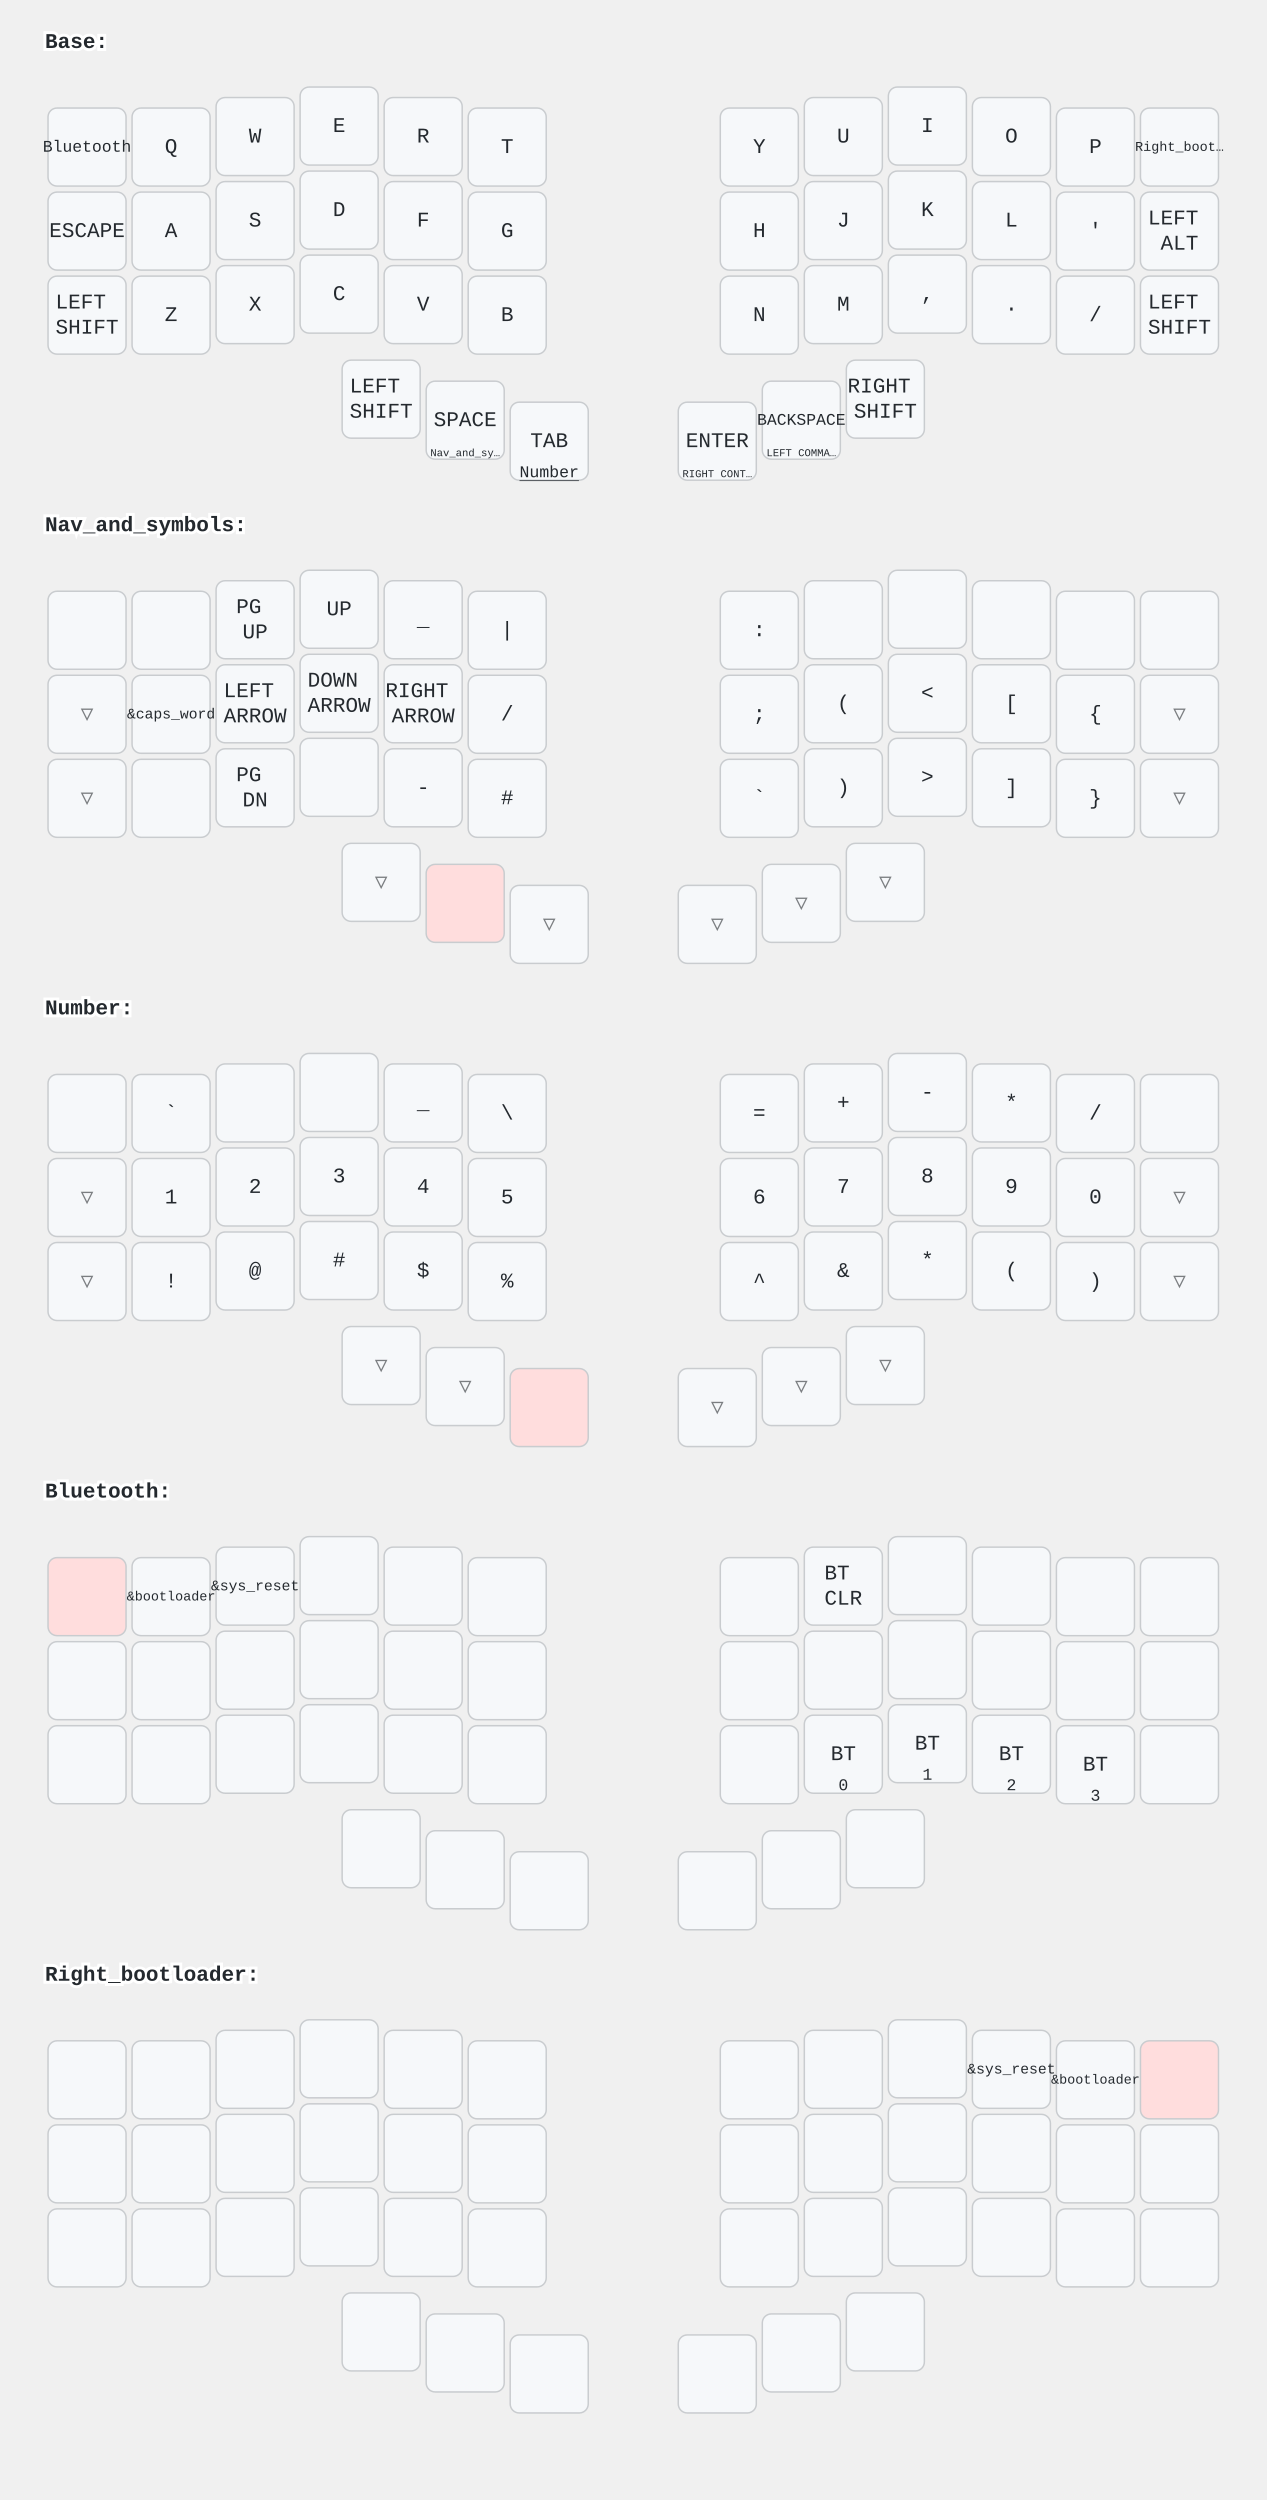
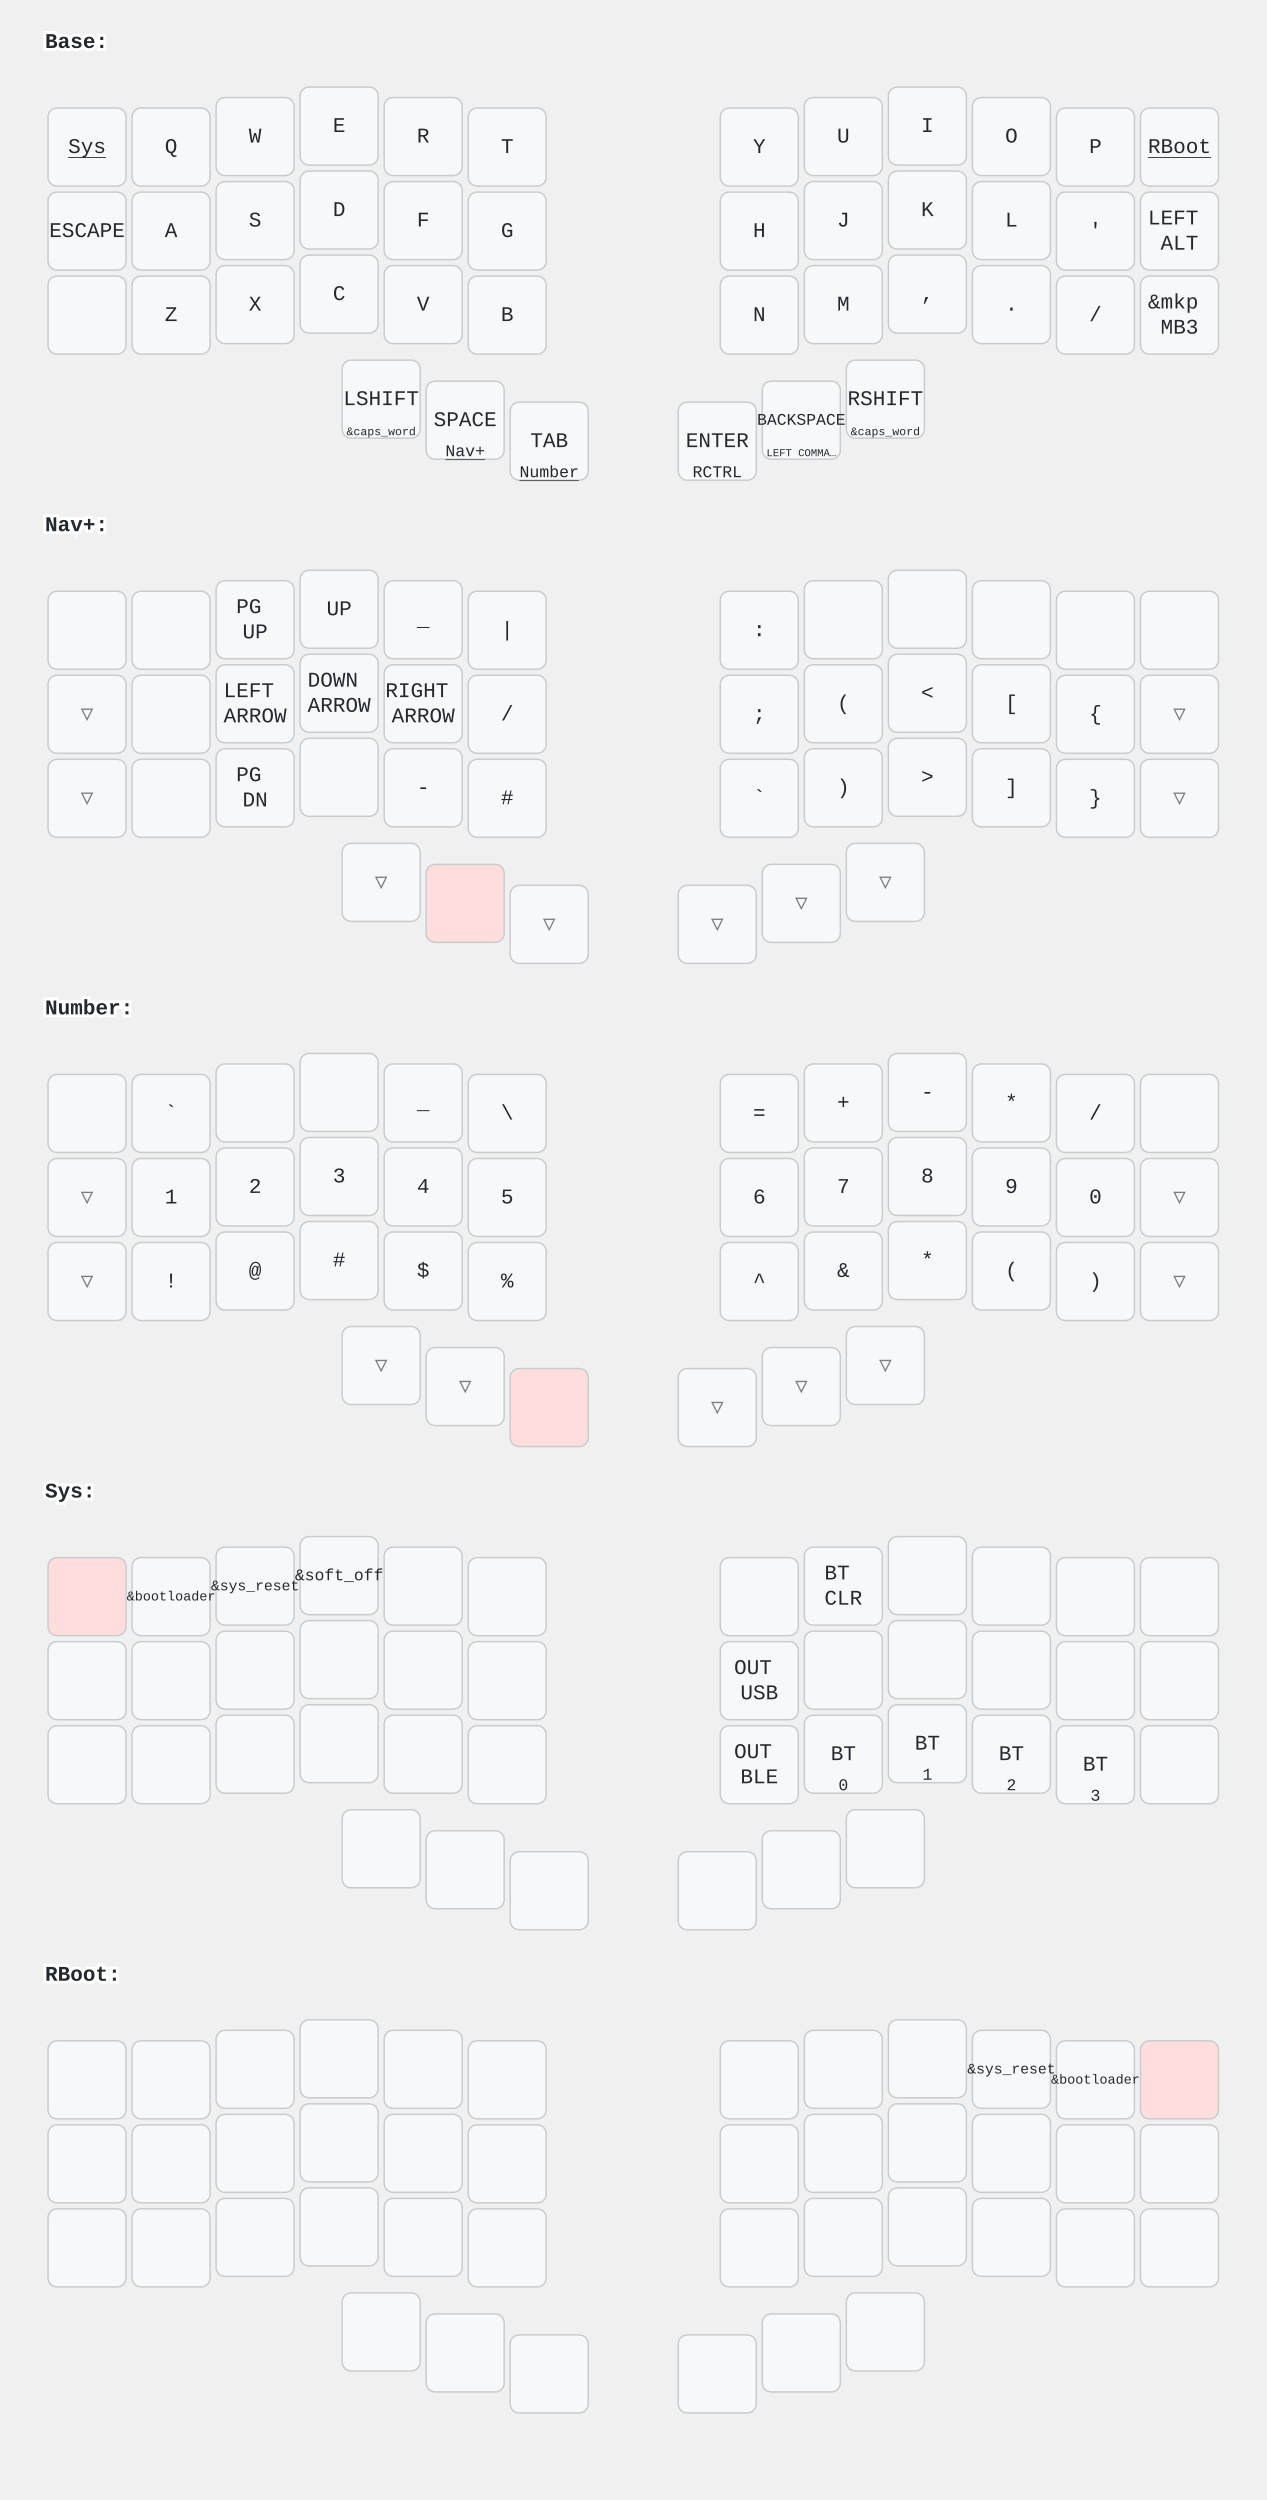
<svg xmlns="http://www.w3.org/2000/svg" width="844" height="1666" viewBox="0 0 844 1666" class="keymap">
  <style>/* inherit to force styles through use tags */
svg path {
    fill: inherit;
}

/* font and background color specifications */
svg.keymap {
    font-family: SFMono-Regular,Consolas,Liberation Mono,Menlo,monospace;
    font-size: 14px;
    font-kerning: normal;
    text-rendering: optimizeLegibility;
    fill: #24292e;
}

/* default key styling */
rect.key {
    fill: #f6f8fa;
}

rect.key, rect.combo {
    stroke: #c9cccf;
    stroke-width: 1;
}

/* default key side styling, only used is draw_key_sides is set */
rect.side {
    filter: brightness(90%);
}

/* color accent for combo boxes */
rect.combo, rect.combo-separate {
    fill: #cdf;
}

/* color accent for held keys */
rect.held, rect.combo.held {
    fill: #fdd;
}

/* color accent for ghost (optional) keys */
rect.ghost, rect.combo.ghost {
    stroke-dasharray: 4, 4;
    stroke-width: 2;
}

text {
    text-anchor: middle;
    dominant-baseline: middle;
}

/* styling for layer labels */
text.label {
    font-weight: bold;
    text-anchor: start;
    stroke: white;
    stroke-width: 4;
    paint-order: stroke;
}

/* styling for optional footer */
text.footer {
    text-anchor: end;
    dominant-baseline: auto;
    stroke: white;
    stroke-width: 4;
    paint-order: stroke;
}

/* styling for combo tap, and key hold/shifted label text */
text.combo, text.hold, text.shifted {
    font-size: 11px;
}

text.hold {
    text-anchor: middle;
    dominant-baseline: auto;
}

text.shifted {
    text-anchor: middle;
    dominant-baseline: hanging;
}

text.layer-activator {
    text-decoration: underline;
}

/* styling for hold/shifted label text in combo box */
text.combo.hold, text.combo.shifted {
    font-size: 8px;
}

/* lighter symbol for transparent keys */
text.trans {
    fill: #7b7e81;
}

/* styling for combo dendrons */
path.combo {
    stroke-width: 1;
    stroke: gray;
    fill: none;
}

/* Start Tabler Icons Cleanup */
/* cannot use height/width with glyphs */
.icon-tabler &gt; path {
    fill: inherit;
    stroke: inherit;
    stroke-width: 2;
}
/* hide tabler's default box */
.icon-tabler &gt; path[stroke="none"][fill="none"] {
    visibility: hidden;
}
/* End Tabler Icons Cleanup */
</style>
  <g transform="translate(30, 0)" class="layer-Base">
    <text x="0" y="28" class="label" id="Base">Base:</text>
    <g transform="translate(0, 56)">
      <g transform="translate(28, 42)" class="key keypos-0">
        <rect rx="6" ry="6" x="-26" y="-26" width="52" height="52" class="key" />
-         <a href="#Bluetooth">
-           <text x="0" y="0" class="key tap layer-activator">
-             <tspan style="font-size: 78%">Bluetooth</tspan>
-           </text>
+         <a href="#Sys">
+           <text x="0" y="0" class="key tap layer-activator">Sys</text>
        </a>
      </g>
      <g transform="translate(84, 42)" class="key keypos-1">
        <rect rx="6" ry="6" x="-26" y="-26" width="52" height="52" class="key" />
        <text x="0" y="0" class="key tap">Q</text>
      </g>
      <g transform="translate(140, 35)" class="key keypos-2">
        <rect rx="6" ry="6" x="-26" y="-26" width="52" height="52" class="key" />
        <text x="0" y="0" class="key tap">W</text>
      </g>
      <g transform="translate(196, 28)" class="key keypos-3">
        <rect rx="6" ry="6" x="-26" y="-26" width="52" height="52" class="key" />
        <text x="0" y="0" class="key tap">E</text>
      </g>
      <g transform="translate(252, 35)" class="key keypos-4">
        <rect rx="6" ry="6" x="-26" y="-26" width="52" height="52" class="key" />
        <text x="0" y="0" class="key tap">R</text>
      </g>
      <g transform="translate(308, 42)" class="key keypos-5">
        <rect rx="6" ry="6" x="-26" y="-26" width="52" height="52" class="key" />
        <text x="0" y="0" class="key tap">T</text>
      </g>
      <g transform="translate(476, 42)" class="key keypos-6">
        <rect rx="6" ry="6" x="-26" y="-26" width="52" height="52" class="key" />
        <text x="0" y="0" class="key tap">Y</text>
      </g>
      <g transform="translate(532, 35)" class="key keypos-7">
        <rect rx="6" ry="6" x="-26" y="-26" width="52" height="52" class="key" />
        <text x="0" y="0" class="key tap">U</text>
      </g>
      <g transform="translate(588, 28)" class="key keypos-8">
        <rect rx="6" ry="6" x="-26" y="-26" width="52" height="52" class="key" />
        <text x="0" y="0" class="key tap">I</text>
      </g>
      <g transform="translate(644, 35)" class="key keypos-9">
        <rect rx="6" ry="6" x="-26" y="-26" width="52" height="52" class="key" />
        <text x="0" y="0" class="key tap">O</text>
      </g>
      <g transform="translate(700, 42)" class="key keypos-10">
        <rect rx="6" ry="6" x="-26" y="-26" width="52" height="52" class="key" />
        <text x="0" y="0" class="key tap">P</text>
      </g>
      <g transform="translate(756, 42)" class="key keypos-11">
        <rect rx="6" ry="6" x="-26" y="-26" width="52" height="52" class="key" />
-         <a href="#Right_bootloader">
-           <text x="0" y="0" class="key tap layer-activator">
-             <tspan style="font-size: 64%">Right_boot…</tspan>
-           </text>
+         <a href="#RBoot">
+           <text x="0" y="0" class="key tap layer-activator">RBoot</text>
        </a>
      </g>
      <g transform="translate(28, 98)" class="key keypos-12">
        <rect rx="6" ry="6" x="-26" y="-26" width="52" height="52" class="key" />
        <text x="0" y="0" class="key tap">ESCAPE</text>
      </g>
      <g transform="translate(84, 98)" class="key keypos-13">
        <rect rx="6" ry="6" x="-26" y="-26" width="52" height="52" class="key" />
        <text x="0" y="0" class="key tap">A</text>
      </g>
      <g transform="translate(140, 91)" class="key keypos-14">
        <rect rx="6" ry="6" x="-26" y="-26" width="52" height="52" class="key" />
        <text x="0" y="0" class="key tap">S</text>
      </g>
      <g transform="translate(196, 84)" class="key keypos-15">
        <rect rx="6" ry="6" x="-26" y="-26" width="52" height="52" class="key" />
        <text x="0" y="0" class="key tap">D</text>
      </g>
      <g transform="translate(252, 91)" class="key keypos-16">
        <rect rx="6" ry="6" x="-26" y="-26" width="52" height="52" class="key" />
        <text x="0" y="0" class="key tap">F</text>
      </g>
      <g transform="translate(308, 98)" class="key keypos-17">
        <rect rx="6" ry="6" x="-26" y="-26" width="52" height="52" class="key" />
        <text x="0" y="0" class="key tap">G</text>
      </g>
      <g transform="translate(476, 98)" class="key keypos-18">
        <rect rx="6" ry="6" x="-26" y="-26" width="52" height="52" class="key" />
        <text x="0" y="0" class="key tap">H</text>
      </g>
      <g transform="translate(532, 91)" class="key keypos-19">
        <rect rx="6" ry="6" x="-26" y="-26" width="52" height="52" class="key" />
        <text x="0" y="0" class="key tap">J</text>
      </g>
      <g transform="translate(588, 84)" class="key keypos-20">
        <rect rx="6" ry="6" x="-26" y="-26" width="52" height="52" class="key" />
        <text x="0" y="0" class="key tap">K</text>
      </g>
      <g transform="translate(644, 91)" class="key keypos-21">
        <rect rx="6" ry="6" x="-26" y="-26" width="52" height="52" class="key" />
        <text x="0" y="0" class="key tap">L</text>
      </g>
      <g transform="translate(700, 98)" class="key keypos-22">
        <rect rx="6" ry="6" x="-26" y="-26" width="52" height="52" class="key" />
        <text x="0" y="0" class="key tap">'</text>
      </g>
      <g transform="translate(756, 98)" class="key keypos-23">
        <rect rx="6" ry="6" x="-26" y="-26" width="52" height="52" class="key" />
        <text x="0" y="0" class="key tap">
          <tspan x="0" dy="-0.6em">LEFT</tspan>
          <tspan x="0" dy="1.2em">ALT</tspan>
        </text>
      </g>
      <g transform="translate(28, 154)" class="key keypos-24">
        <rect rx="6" ry="6" x="-26" y="-26" width="52" height="52" class="key" />
-         <text x="0" y="0" class="key tap">
-           <tspan x="0" dy="-0.6em">LEFT</tspan>
-           <tspan x="0" dy="1.2em">SHIFT</tspan>
-         </text>
      </g>
      <g transform="translate(84, 154)" class="key keypos-25">
        <rect rx="6" ry="6" x="-26" y="-26" width="52" height="52" class="key" />
        <text x="0" y="0" class="key tap">Z</text>
      </g>
      <g transform="translate(140, 147)" class="key keypos-26">
        <rect rx="6" ry="6" x="-26" y="-26" width="52" height="52" class="key" />
        <text x="0" y="0" class="key tap">X</text>
      </g>
      <g transform="translate(196, 140)" class="key keypos-27">
        <rect rx="6" ry="6" x="-26" y="-26" width="52" height="52" class="key" />
        <text x="0" y="0" class="key tap">C</text>
      </g>
      <g transform="translate(252, 147)" class="key keypos-28">
        <rect rx="6" ry="6" x="-26" y="-26" width="52" height="52" class="key" />
        <text x="0" y="0" class="key tap">V</text>
      </g>
      <g transform="translate(308, 154)" class="key keypos-29">
        <rect rx="6" ry="6" x="-26" y="-26" width="52" height="52" class="key" />
        <text x="0" y="0" class="key tap">B</text>
      </g>
      <g transform="translate(476, 154)" class="key keypos-30">
        <rect rx="6" ry="6" x="-26" y="-26" width="52" height="52" class="key" />
        <text x="0" y="0" class="key tap">N</text>
      </g>
      <g transform="translate(532, 147)" class="key keypos-31">
        <rect rx="6" ry="6" x="-26" y="-26" width="52" height="52" class="key" />
        <text x="0" y="0" class="key tap">M</text>
      </g>
      <g transform="translate(588, 140)" class="key keypos-32">
        <rect rx="6" ry="6" x="-26" y="-26" width="52" height="52" class="key" />
        <text x="0" y="0" class="key tap">,</text>
      </g>
      <g transform="translate(644, 147)" class="key keypos-33">
        <rect rx="6" ry="6" x="-26" y="-26" width="52" height="52" class="key" />
        <text x="0" y="0" class="key tap">.</text>
      </g>
      <g transform="translate(700, 154)" class="key keypos-34">
        <rect rx="6" ry="6" x="-26" y="-26" width="52" height="52" class="key" />
        <text x="0" y="0" class="key tap">/</text>
      </g>
      <g transform="translate(756, 154)" class="key keypos-35">
        <rect rx="6" ry="6" x="-26" y="-26" width="52" height="52" class="key" />
        <text x="0" y="0" class="key tap">
-           <tspan x="0" dy="-0.6em">LEFT</tspan>
-           <tspan x="0" dy="1.2em">SHIFT</tspan>
+           <tspan x="0" dy="-0.6em">&amp;mkp</tspan>
+           <tspan x="0" dy="1.2em">MB3</tspan>
        </text>
      </g>
      <g transform="translate(224, 210)" class="key keypos-36">
        <rect rx="6" ry="6" x="-26" y="-26" width="52" height="52" class="key" />
-         <text x="0" y="0" class="key tap">
-           <tspan x="0" dy="-0.6em">LEFT</tspan>
-           <tspan x="0" dy="1.2em">SHIFT</tspan>
+         <text x="0" y="0" class="key tap">LSHIFT</text>
+         <text x="0" y="24" class="key hold">
+           <tspan style="font-size: 70%">&amp;caps_word</tspan>
        </text>
      </g>
      <g transform="translate(280, 224)" class="key keypos-37">
        <rect rx="6" ry="6" x="-26" y="-26" width="52" height="52" class="key" />
        <text x="0" y="0" class="key tap">SPACE</text>
-         <a href="#Nav_and_symbols">
-           <text x="0" y="24" class="key hold layer-activator">
-             <tspan style="font-size: 64%">Nav_and_sy…</tspan>
-           </text>
+         <a href="#Nav">
+           <text x="0" y="24" class="key hold layer-activator">Nav+</text>
        </a>
      </g>
      <g transform="translate(336, 238)" class="key keypos-38">
        <rect rx="6" ry="6" x="-26" y="-26" width="52" height="52" class="key" />
        <text x="0" y="0" class="key tap">TAB</text>
        <a href="#Number">
          <text x="0" y="24" class="key hold layer-activator">Number</text>
        </a>
      </g>
      <g transform="translate(448, 238)" class="key keypos-39">
        <rect rx="6" ry="6" x="-26" y="-26" width="52" height="52" class="key" />
        <text x="0" y="0" class="key tap">ENTER</text>
-         <text x="0" y="24" class="key hold">
-           <tspan style="font-size: 64%">RIGHT CONT…</tspan>
-         </text>
+         <text x="0" y="24" class="key hold">RCTRL</text>
      </g>
      <g transform="translate(504, 224)" class="key keypos-40">
        <rect rx="6" ry="6" x="-26" y="-26" width="52" height="52" class="key" />
        <text x="0" y="0" class="key tap">
          <tspan style="font-size: 78%">BACKSPACE</tspan>
        </text>
        <text x="0" y="24" class="key hold">
          <tspan style="font-size: 64%">LEFT COMMA…</tspan>
        </text>
      </g>
      <g transform="translate(560, 210)" class="key keypos-41">
        <rect rx="6" ry="6" x="-26" y="-26" width="52" height="52" class="key" />
-         <text x="0" y="0" class="key tap">
-           <tspan x="0" dy="-0.6em">RIGHT</tspan>
-           <tspan x="0" dy="1.2em">SHIFT</tspan>
+         <text x="0" y="0" class="key tap">RSHIFT</text>
+         <text x="0" y="24" class="key hold">
+           <tspan style="font-size: 70%">&amp;caps_word</tspan>
        </text>
      </g>
    </g>
  </g>
-   <g transform="translate(30, 322)" class="layer-Nav_and_symbols">
-     <text x="0" y="28" class="label" id="Nav_and_symbols">Nav_and_symbols:</text>
+   <g transform="translate(30, 322)" class="layer-Nav+">
+     <text x="0" y="28" class="label" id="Nav">Nav+:</text>
    <g transform="translate(0, 56)">
      <g transform="translate(28, 42)" class="key keypos-0">
        <rect rx="6" ry="6" x="-26" y="-26" width="52" height="52" class="key" />
      </g>
      <g transform="translate(84, 42)" class="key keypos-1">
        <rect rx="6" ry="6" x="-26" y="-26" width="52" height="52" class="key" />
      </g>
      <g transform="translate(140, 35)" class="key keypos-2">
        <rect rx="6" ry="6" x="-26" y="-26" width="52" height="52" class="key" />
        <text x="0" y="0" class="key tap">
          <tspan x="0" dy="-0.6em">PG</tspan>
          <tspan x="0" dy="1.2em">UP</tspan>
        </text>
      </g>
      <g transform="translate(196, 28)" class="key keypos-3">
        <rect rx="6" ry="6" x="-26" y="-26" width="52" height="52" class="key" />
        <text x="0" y="0" class="key tap">UP</text>
      </g>
      <g transform="translate(252, 35)" class="key keypos-4">
        <rect rx="6" ry="6" x="-26" y="-26" width="52" height="52" class="key" />
        <text x="0" y="0" class="key tap">_</text>
      </g>
      <g transform="translate(308, 42)" class="key keypos-5">
        <rect rx="6" ry="6" x="-26" y="-26" width="52" height="52" class="key" />
        <text x="0" y="0" class="key tap">|</text>
      </g>
      <g transform="translate(476, 42)" class="key keypos-6">
        <rect rx="6" ry="6" x="-26" y="-26" width="52" height="52" class="key" />
        <text x="0" y="0" class="key tap">:</text>
      </g>
      <g transform="translate(532, 35)" class="key keypos-7">
        <rect rx="6" ry="6" x="-26" y="-26" width="52" height="52" class="key" />
      </g>
      <g transform="translate(588, 28)" class="key keypos-8">
        <rect rx="6" ry="6" x="-26" y="-26" width="52" height="52" class="key" />
      </g>
      <g transform="translate(644, 35)" class="key keypos-9">
        <rect rx="6" ry="6" x="-26" y="-26" width="52" height="52" class="key" />
      </g>
      <g transform="translate(700, 42)" class="key keypos-10">
        <rect rx="6" ry="6" x="-26" y="-26" width="52" height="52" class="key" />
      </g>
      <g transform="translate(756, 42)" class="key keypos-11">
        <rect rx="6" ry="6" x="-26" y="-26" width="52" height="52" class="key" />
      </g>
      <g transform="translate(28, 98)" class="key trans keypos-12">
        <rect rx="6" ry="6" x="-26" y="-26" width="52" height="52" class="key trans" />
        <text x="0" y="0" class="key trans tap">▽</text>
      </g>
      <g transform="translate(84, 98)" class="key keypos-13">
        <rect rx="6" ry="6" x="-26" y="-26" width="52" height="52" class="key" />
-         <text x="0" y="0" class="key tap">
-           <tspan style="font-size: 70%">&amp;caps_word</tspan>
-         </text>
      </g>
      <g transform="translate(140, 91)" class="key keypos-14">
        <rect rx="6" ry="6" x="-26" y="-26" width="52" height="52" class="key" />
        <text x="0" y="0" class="key tap">
          <tspan x="0" dy="-0.6em">LEFT</tspan>
          <tspan x="0" dy="1.2em">ARROW</tspan>
        </text>
      </g>
      <g transform="translate(196, 84)" class="key keypos-15">
        <rect rx="6" ry="6" x="-26" y="-26" width="52" height="52" class="key" />
        <text x="0" y="0" class="key tap">
          <tspan x="0" dy="-0.6em">DOWN</tspan>
          <tspan x="0" dy="1.2em">ARROW</tspan>
        </text>
      </g>
      <g transform="translate(252, 91)" class="key keypos-16">
        <rect rx="6" ry="6" x="-26" y="-26" width="52" height="52" class="key" />
        <text x="0" y="0" class="key tap">
          <tspan x="0" dy="-0.6em">RIGHT</tspan>
          <tspan x="0" dy="1.2em">ARROW</tspan>
        </text>
      </g>
      <g transform="translate(308, 98)" class="key keypos-17">
        <rect rx="6" ry="6" x="-26" y="-26" width="52" height="52" class="key" />
        <text x="0" y="0" class="key tap">/</text>
      </g>
      <g transform="translate(476, 98)" class="key keypos-18">
        <rect rx="6" ry="6" x="-26" y="-26" width="52" height="52" class="key" />
        <text x="0" y="0" class="key tap">;</text>
      </g>
      <g transform="translate(532, 91)" class="key keypos-19">
        <rect rx="6" ry="6" x="-26" y="-26" width="52" height="52" class="key" />
        <text x="0" y="0" class="key tap">(</text>
      </g>
      <g transform="translate(588, 84)" class="key keypos-20">
        <rect rx="6" ry="6" x="-26" y="-26" width="52" height="52" class="key" />
        <text x="0" y="0" class="key tap">&lt;</text>
      </g>
      <g transform="translate(644, 91)" class="key keypos-21">
        <rect rx="6" ry="6" x="-26" y="-26" width="52" height="52" class="key" />
        <text x="0" y="0" class="key tap">[</text>
      </g>
      <g transform="translate(700, 98)" class="key keypos-22">
        <rect rx="6" ry="6" x="-26" y="-26" width="52" height="52" class="key" />
        <text x="0" y="0" class="key tap">{</text>
      </g>
      <g transform="translate(756, 98)" class="key trans keypos-23">
        <rect rx="6" ry="6" x="-26" y="-26" width="52" height="52" class="key trans" />
        <text x="0" y="0" class="key trans tap">▽</text>
      </g>
      <g transform="translate(28, 154)" class="key trans keypos-24">
        <rect rx="6" ry="6" x="-26" y="-26" width="52" height="52" class="key trans" />
        <text x="0" y="0" class="key trans tap">▽</text>
      </g>
      <g transform="translate(84, 154)" class="key keypos-25">
        <rect rx="6" ry="6" x="-26" y="-26" width="52" height="52" class="key" />
      </g>
      <g transform="translate(140, 147)" class="key keypos-26">
        <rect rx="6" ry="6" x="-26" y="-26" width="52" height="52" class="key" />
        <text x="0" y="0" class="key tap">
          <tspan x="0" dy="-0.6em">PG</tspan>
          <tspan x="0" dy="1.2em">DN</tspan>
        </text>
      </g>
      <g transform="translate(196, 140)" class="key keypos-27">
        <rect rx="6" ry="6" x="-26" y="-26" width="52" height="52" class="key" />
      </g>
      <g transform="translate(252, 147)" class="key keypos-28">
        <rect rx="6" ry="6" x="-26" y="-26" width="52" height="52" class="key" />
        <text x="0" y="0" class="key tap">-</text>
      </g>
      <g transform="translate(308, 154)" class="key keypos-29">
        <rect rx="6" ry="6" x="-26" y="-26" width="52" height="52" class="key" />
        <text x="0" y="0" class="key tap">#</text>
      </g>
      <g transform="translate(476, 154)" class="key keypos-30">
        <rect rx="6" ry="6" x="-26" y="-26" width="52" height="52" class="key" />
        <text x="0" y="0" class="key tap">`</text>
      </g>
      <g transform="translate(532, 147)" class="key keypos-31">
        <rect rx="6" ry="6" x="-26" y="-26" width="52" height="52" class="key" />
        <text x="0" y="0" class="key tap">)</text>
      </g>
      <g transform="translate(588, 140)" class="key keypos-32">
        <rect rx="6" ry="6" x="-26" y="-26" width="52" height="52" class="key" />
        <text x="0" y="0" class="key tap">&gt;</text>
      </g>
      <g transform="translate(644, 147)" class="key keypos-33">
        <rect rx="6" ry="6" x="-26" y="-26" width="52" height="52" class="key" />
        <text x="0" y="0" class="key tap">]</text>
      </g>
      <g transform="translate(700, 154)" class="key keypos-34">
        <rect rx="6" ry="6" x="-26" y="-26" width="52" height="52" class="key" />
        <text x="0" y="0" class="key tap">}</text>
      </g>
      <g transform="translate(756, 154)" class="key trans keypos-35">
        <rect rx="6" ry="6" x="-26" y="-26" width="52" height="52" class="key trans" />
        <text x="0" y="0" class="key trans tap">▽</text>
      </g>
      <g transform="translate(224, 210)" class="key trans keypos-36">
        <rect rx="6" ry="6" x="-26" y="-26" width="52" height="52" class="key trans" />
        <text x="0" y="0" class="key trans tap">▽</text>
      </g>
      <g transform="translate(280, 224)" class="key held keypos-37">
        <rect rx="6" ry="6" x="-26" y="-26" width="52" height="52" class="key held" />
      </g>
      <g transform="translate(336, 238)" class="key trans keypos-38">
        <rect rx="6" ry="6" x="-26" y="-26" width="52" height="52" class="key trans" />
        <text x="0" y="0" class="key trans tap">▽</text>
      </g>
      <g transform="translate(448, 238)" class="key trans keypos-39">
        <rect rx="6" ry="6" x="-26" y="-26" width="52" height="52" class="key trans" />
        <text x="0" y="0" class="key trans tap">▽</text>
      </g>
      <g transform="translate(504, 224)" class="key trans keypos-40">
        <rect rx="6" ry="6" x="-26" y="-26" width="52" height="52" class="key trans" />
        <text x="0" y="0" class="key trans tap">▽</text>
      </g>
      <g transform="translate(560, 210)" class="key trans keypos-41">
        <rect rx="6" ry="6" x="-26" y="-26" width="52" height="52" class="key trans" />
        <text x="0" y="0" class="key trans tap">▽</text>
      </g>
    </g>
  </g>
  <g transform="translate(30, 644)" class="layer-Number">
    <text x="0" y="28" class="label" id="Number">Number:</text>
    <g transform="translate(0, 56)">
      <g transform="translate(28, 42)" class="key keypos-0">
        <rect rx="6" ry="6" x="-26" y="-26" width="52" height="52" class="key" />
      </g>
      <g transform="translate(84, 42)" class="key keypos-1">
        <rect rx="6" ry="6" x="-26" y="-26" width="52" height="52" class="key" />
        <text x="0" y="0" class="key tap">`</text>
      </g>
      <g transform="translate(140, 35)" class="key keypos-2">
        <rect rx="6" ry="6" x="-26" y="-26" width="52" height="52" class="key" />
      </g>
      <g transform="translate(196, 28)" class="key keypos-3">
        <rect rx="6" ry="6" x="-26" y="-26" width="52" height="52" class="key" />
      </g>
      <g transform="translate(252, 35)" class="key keypos-4">
        <rect rx="6" ry="6" x="-26" y="-26" width="52" height="52" class="key" />
        <text x="0" y="0" class="key tap">_</text>
      </g>
      <g transform="translate(308, 42)" class="key keypos-5">
        <rect rx="6" ry="6" x="-26" y="-26" width="52" height="52" class="key" />
        <text x="0" y="0" class="key tap">\</text>
      </g>
      <g transform="translate(476, 42)" class="key keypos-6">
        <rect rx="6" ry="6" x="-26" y="-26" width="52" height="52" class="key" />
        <text x="0" y="0" class="key tap">=</text>
      </g>
      <g transform="translate(532, 35)" class="key keypos-7">
        <rect rx="6" ry="6" x="-26" y="-26" width="52" height="52" class="key" />
        <text x="0" y="0" class="key tap">+</text>
      </g>
      <g transform="translate(588, 28)" class="key keypos-8">
        <rect rx="6" ry="6" x="-26" y="-26" width="52" height="52" class="key" />
        <text x="0" y="0" class="key tap">-</text>
      </g>
      <g transform="translate(644, 35)" class="key keypos-9">
        <rect rx="6" ry="6" x="-26" y="-26" width="52" height="52" class="key" />
        <text x="0" y="0" class="key tap">*</text>
      </g>
      <g transform="translate(700, 42)" class="key keypos-10">
        <rect rx="6" ry="6" x="-26" y="-26" width="52" height="52" class="key" />
        <text x="0" y="0" class="key tap">/</text>
      </g>
      <g transform="translate(756, 42)" class="key keypos-11">
        <rect rx="6" ry="6" x="-26" y="-26" width="52" height="52" class="key" />
      </g>
      <g transform="translate(28, 98)" class="key trans keypos-12">
        <rect rx="6" ry="6" x="-26" y="-26" width="52" height="52" class="key trans" />
        <text x="0" y="0" class="key trans tap">▽</text>
      </g>
      <g transform="translate(84, 98)" class="key keypos-13">
        <rect rx="6" ry="6" x="-26" y="-26" width="52" height="52" class="key" />
        <text x="0" y="0" class="key tap">1</text>
      </g>
      <g transform="translate(140, 91)" class="key keypos-14">
        <rect rx="6" ry="6" x="-26" y="-26" width="52" height="52" class="key" />
        <text x="0" y="0" class="key tap">2</text>
      </g>
      <g transform="translate(196, 84)" class="key keypos-15">
        <rect rx="6" ry="6" x="-26" y="-26" width="52" height="52" class="key" />
        <text x="0" y="0" class="key tap">3</text>
      </g>
      <g transform="translate(252, 91)" class="key keypos-16">
        <rect rx="6" ry="6" x="-26" y="-26" width="52" height="52" class="key" />
        <text x="0" y="0" class="key tap">4</text>
      </g>
      <g transform="translate(308, 98)" class="key keypos-17">
        <rect rx="6" ry="6" x="-26" y="-26" width="52" height="52" class="key" />
        <text x="0" y="0" class="key tap">5</text>
      </g>
      <g transform="translate(476, 98)" class="key keypos-18">
        <rect rx="6" ry="6" x="-26" y="-26" width="52" height="52" class="key" />
        <text x="0" y="0" class="key tap">6</text>
      </g>
      <g transform="translate(532, 91)" class="key keypos-19">
        <rect rx="6" ry="6" x="-26" y="-26" width="52" height="52" class="key" />
        <text x="0" y="0" class="key tap">7</text>
      </g>
      <g transform="translate(588, 84)" class="key keypos-20">
        <rect rx="6" ry="6" x="-26" y="-26" width="52" height="52" class="key" />
        <text x="0" y="0" class="key tap">8</text>
      </g>
      <g transform="translate(644, 91)" class="key keypos-21">
        <rect rx="6" ry="6" x="-26" y="-26" width="52" height="52" class="key" />
        <text x="0" y="0" class="key tap">9</text>
      </g>
      <g transform="translate(700, 98)" class="key keypos-22">
        <rect rx="6" ry="6" x="-26" y="-26" width="52" height="52" class="key" />
        <text x="0" y="0" class="key tap">0</text>
      </g>
      <g transform="translate(756, 98)" class="key trans keypos-23">
        <rect rx="6" ry="6" x="-26" y="-26" width="52" height="52" class="key trans" />
        <text x="0" y="0" class="key trans tap">▽</text>
      </g>
      <g transform="translate(28, 154)" class="key trans keypos-24">
        <rect rx="6" ry="6" x="-26" y="-26" width="52" height="52" class="key trans" />
        <text x="0" y="0" class="key trans tap">▽</text>
      </g>
      <g transform="translate(84, 154)" class="key keypos-25">
        <rect rx="6" ry="6" x="-26" y="-26" width="52" height="52" class="key" />
        <text x="0" y="0" class="key tap">!</text>
      </g>
      <g transform="translate(140, 147)" class="key keypos-26">
        <rect rx="6" ry="6" x="-26" y="-26" width="52" height="52" class="key" />
        <text x="0" y="0" class="key tap">@</text>
      </g>
      <g transform="translate(196, 140)" class="key keypos-27">
        <rect rx="6" ry="6" x="-26" y="-26" width="52" height="52" class="key" />
        <text x="0" y="0" class="key tap">#</text>
      </g>
      <g transform="translate(252, 147)" class="key keypos-28">
        <rect rx="6" ry="6" x="-26" y="-26" width="52" height="52" class="key" />
        <text x="0" y="0" class="key tap">$</text>
      </g>
      <g transform="translate(308, 154)" class="key keypos-29">
        <rect rx="6" ry="6" x="-26" y="-26" width="52" height="52" class="key" />
        <text x="0" y="0" class="key tap">%</text>
      </g>
      <g transform="translate(476, 154)" class="key keypos-30">
        <rect rx="6" ry="6" x="-26" y="-26" width="52" height="52" class="key" />
        <text x="0" y="0" class="key tap">^</text>
      </g>
      <g transform="translate(532, 147)" class="key keypos-31">
        <rect rx="6" ry="6" x="-26" y="-26" width="52" height="52" class="key" />
        <text x="0" y="0" class="key tap">&amp;</text>
      </g>
      <g transform="translate(588, 140)" class="key keypos-32">
        <rect rx="6" ry="6" x="-26" y="-26" width="52" height="52" class="key" />
        <text x="0" y="0" class="key tap">*</text>
      </g>
      <g transform="translate(644, 147)" class="key keypos-33">
        <rect rx="6" ry="6" x="-26" y="-26" width="52" height="52" class="key" />
        <text x="0" y="0" class="key tap">(</text>
      </g>
      <g transform="translate(700, 154)" class="key keypos-34">
        <rect rx="6" ry="6" x="-26" y="-26" width="52" height="52" class="key" />
        <text x="0" y="0" class="key tap">)</text>
      </g>
      <g transform="translate(756, 154)" class="key trans keypos-35">
        <rect rx="6" ry="6" x="-26" y="-26" width="52" height="52" class="key trans" />
        <text x="0" y="0" class="key trans tap">▽</text>
      </g>
      <g transform="translate(224, 210)" class="key trans keypos-36">
        <rect rx="6" ry="6" x="-26" y="-26" width="52" height="52" class="key trans" />
        <text x="0" y="0" class="key trans tap">▽</text>
      </g>
      <g transform="translate(280, 224)" class="key trans keypos-37">
        <rect rx="6" ry="6" x="-26" y="-26" width="52" height="52" class="key trans" />
        <text x="0" y="0" class="key trans tap">▽</text>
      </g>
      <g transform="translate(336, 238)" class="key held keypos-38">
        <rect rx="6" ry="6" x="-26" y="-26" width="52" height="52" class="key held" />
      </g>
      <g transform="translate(448, 238)" class="key trans keypos-39">
        <rect rx="6" ry="6" x="-26" y="-26" width="52" height="52" class="key trans" />
        <text x="0" y="0" class="key trans tap">▽</text>
      </g>
      <g transform="translate(504, 224)" class="key trans keypos-40">
        <rect rx="6" ry="6" x="-26" y="-26" width="52" height="52" class="key trans" />
        <text x="0" y="0" class="key trans tap">▽</text>
      </g>
      <g transform="translate(560, 210)" class="key trans keypos-41">
        <rect rx="6" ry="6" x="-26" y="-26" width="52" height="52" class="key trans" />
        <text x="0" y="0" class="key trans tap">▽</text>
      </g>
    </g>
  </g>
-   <g transform="translate(30, 966)" class="layer-Bluetooth">
-     <text x="0" y="28" class="label" id="Bluetooth">Bluetooth:</text>
+   <g transform="translate(30, 966)" class="layer-Sys">
+     <text x="0" y="28" class="label" id="Sys">Sys:</text>
    <g transform="translate(0, 56)">
      <g transform="translate(28, 42)" class="key held keypos-0">
        <rect rx="6" ry="6" x="-26" y="-26" width="52" height="52" class="key held" />
      </g>
      <g transform="translate(84, 42)" class="key keypos-1">
        <rect rx="6" ry="6" x="-26" y="-26" width="52" height="52" class="key" />
        <text x="0" y="0" class="key tap">
          <tspan style="font-size: 64%">&amp;bootloader</tspan>
        </text>
      </g>
      <g transform="translate(140, 35)" class="key keypos-2">
        <rect rx="6" ry="6" x="-26" y="-26" width="52" height="52" class="key" />
        <text x="0" y="0" class="key tap">
          <tspan style="font-size: 70%">&amp;sys_reset</tspan>
        </text>
      </g>
      <g transform="translate(196, 28)" class="key keypos-3">
        <rect rx="6" ry="6" x="-26" y="-26" width="52" height="52" class="key" />
+         <text x="0" y="0" class="key tap">
+           <tspan style="font-size: 78%">&amp;soft_off</tspan>
+         </text>
      </g>
      <g transform="translate(252, 35)" class="key keypos-4">
        <rect rx="6" ry="6" x="-26" y="-26" width="52" height="52" class="key" />
      </g>
      <g transform="translate(308, 42)" class="key keypos-5">
        <rect rx="6" ry="6" x="-26" y="-26" width="52" height="52" class="key" />
      </g>
      <g transform="translate(476, 42)" class="key keypos-6">
        <rect rx="6" ry="6" x="-26" y="-26" width="52" height="52" class="key" />
      </g>
      <g transform="translate(532, 35)" class="key keypos-7">
        <rect rx="6" ry="6" x="-26" y="-26" width="52" height="52" class="key" />
        <text x="0" y="0" class="key tap">
          <tspan x="0" dy="-0.6em">BT</tspan>
          <tspan x="0" dy="1.2em">CLR</tspan>
        </text>
      </g>
      <g transform="translate(588, 28)" class="key keypos-8">
        <rect rx="6" ry="6" x="-26" y="-26" width="52" height="52" class="key" />
      </g>
      <g transform="translate(644, 35)" class="key keypos-9">
        <rect rx="6" ry="6" x="-26" y="-26" width="52" height="52" class="key" />
      </g>
      <g transform="translate(700, 42)" class="key keypos-10">
        <rect rx="6" ry="6" x="-26" y="-26" width="52" height="52" class="key" />
      </g>
      <g transform="translate(756, 42)" class="key keypos-11">
        <rect rx="6" ry="6" x="-26" y="-26" width="52" height="52" class="key" />
      </g>
      <g transform="translate(28, 98)" class="key keypos-12">
        <rect rx="6" ry="6" x="-26" y="-26" width="52" height="52" class="key" />
      </g>
      <g transform="translate(84, 98)" class="key keypos-13">
        <rect rx="6" ry="6" x="-26" y="-26" width="52" height="52" class="key" />
      </g>
      <g transform="translate(140, 91)" class="key keypos-14">
        <rect rx="6" ry="6" x="-26" y="-26" width="52" height="52" class="key" />
      </g>
      <g transform="translate(196, 84)" class="key keypos-15">
        <rect rx="6" ry="6" x="-26" y="-26" width="52" height="52" class="key" />
      </g>
      <g transform="translate(252, 91)" class="key keypos-16">
        <rect rx="6" ry="6" x="-26" y="-26" width="52" height="52" class="key" />
      </g>
      <g transform="translate(308, 98)" class="key keypos-17">
        <rect rx="6" ry="6" x="-26" y="-26" width="52" height="52" class="key" />
      </g>
      <g transform="translate(476, 98)" class="key keypos-18">
        <rect rx="6" ry="6" x="-26" y="-26" width="52" height="52" class="key" />
+         <text x="0" y="0" class="key tap">
+           <tspan x="0" dy="-0.6em">OUT</tspan>
+           <tspan x="0" dy="1.2em">USB</tspan>
+         </text>
      </g>
      <g transform="translate(532, 91)" class="key keypos-19">
        <rect rx="6" ry="6" x="-26" y="-26" width="52" height="52" class="key" />
      </g>
      <g transform="translate(588, 84)" class="key keypos-20">
        <rect rx="6" ry="6" x="-26" y="-26" width="52" height="52" class="key" />
      </g>
      <g transform="translate(644, 91)" class="key keypos-21">
        <rect rx="6" ry="6" x="-26" y="-26" width="52" height="52" class="key" />
      </g>
      <g transform="translate(700, 98)" class="key keypos-22">
        <rect rx="6" ry="6" x="-26" y="-26" width="52" height="52" class="key" />
      </g>
      <g transform="translate(756, 98)" class="key keypos-23">
        <rect rx="6" ry="6" x="-26" y="-26" width="52" height="52" class="key" />
      </g>
      <g transform="translate(28, 154)" class="key keypos-24">
        <rect rx="6" ry="6" x="-26" y="-26" width="52" height="52" class="key" />
      </g>
      <g transform="translate(84, 154)" class="key keypos-25">
        <rect rx="6" ry="6" x="-26" y="-26" width="52" height="52" class="key" />
      </g>
      <g transform="translate(140, 147)" class="key keypos-26">
        <rect rx="6" ry="6" x="-26" y="-26" width="52" height="52" class="key" />
      </g>
      <g transform="translate(196, 140)" class="key keypos-27">
        <rect rx="6" ry="6" x="-26" y="-26" width="52" height="52" class="key" />
      </g>
      <g transform="translate(252, 147)" class="key keypos-28">
        <rect rx="6" ry="6" x="-26" y="-26" width="52" height="52" class="key" />
      </g>
      <g transform="translate(308, 154)" class="key keypos-29">
        <rect rx="6" ry="6" x="-26" y="-26" width="52" height="52" class="key" />
      </g>
      <g transform="translate(476, 154)" class="key keypos-30">
        <rect rx="6" ry="6" x="-26" y="-26" width="52" height="52" class="key" />
+         <text x="0" y="0" class="key tap">
+           <tspan x="0" dy="-0.6em">OUT</tspan>
+           <tspan x="0" dy="1.2em">BLE</tspan>
+         </text>
      </g>
      <g transform="translate(532, 147)" class="key keypos-31">
        <rect rx="6" ry="6" x="-26" y="-26" width="52" height="52" class="key" />
        <text x="0" y="0" class="key tap">BT</text>
        <text x="0" y="24" class="key hold">0</text>
      </g>
      <g transform="translate(588, 140)" class="key keypos-32">
        <rect rx="6" ry="6" x="-26" y="-26" width="52" height="52" class="key" />
        <text x="0" y="0" class="key tap">BT</text>
        <text x="0" y="24" class="key hold">1</text>
      </g>
      <g transform="translate(644, 147)" class="key keypos-33">
        <rect rx="6" ry="6" x="-26" y="-26" width="52" height="52" class="key" />
        <text x="0" y="0" class="key tap">BT</text>
        <text x="0" y="24" class="key hold">2</text>
      </g>
      <g transform="translate(700, 154)" class="key keypos-34">
        <rect rx="6" ry="6" x="-26" y="-26" width="52" height="52" class="key" />
        <text x="0" y="0" class="key tap">BT</text>
        <text x="0" y="24" class="key hold">3</text>
      </g>
      <g transform="translate(756, 154)" class="key keypos-35">
        <rect rx="6" ry="6" x="-26" y="-26" width="52" height="52" class="key" />
      </g>
      <g transform="translate(224, 210)" class="key keypos-36">
        <rect rx="6" ry="6" x="-26" y="-26" width="52" height="52" class="key" />
      </g>
      <g transform="translate(280, 224)" class="key keypos-37">
        <rect rx="6" ry="6" x="-26" y="-26" width="52" height="52" class="key" />
      </g>
      <g transform="translate(336, 238)" class="key keypos-38">
        <rect rx="6" ry="6" x="-26" y="-26" width="52" height="52" class="key" />
      </g>
      <g transform="translate(448, 238)" class="key keypos-39">
        <rect rx="6" ry="6" x="-26" y="-26" width="52" height="52" class="key" />
      </g>
      <g transform="translate(504, 224)" class="key keypos-40">
        <rect rx="6" ry="6" x="-26" y="-26" width="52" height="52" class="key" />
      </g>
      <g transform="translate(560, 210)" class="key keypos-41">
        <rect rx="6" ry="6" x="-26" y="-26" width="52" height="52" class="key" />
      </g>
    </g>
  </g>
-   <g transform="translate(30, 1288)" class="layer-Right_bootloader">
-     <text x="0" y="28" class="label" id="Right_bootloader">Right_bootloader:</text>
+   <g transform="translate(30, 1288)" class="layer-RBoot">
+     <text x="0" y="28" class="label" id="RBoot">RBoot:</text>
    <g transform="translate(0, 56)">
      <g transform="translate(28, 42)" class="key keypos-0">
        <rect rx="6" ry="6" x="-26" y="-26" width="52" height="52" class="key" />
      </g>
      <g transform="translate(84, 42)" class="key keypos-1">
        <rect rx="6" ry="6" x="-26" y="-26" width="52" height="52" class="key" />
      </g>
      <g transform="translate(140, 35)" class="key keypos-2">
        <rect rx="6" ry="6" x="-26" y="-26" width="52" height="52" class="key" />
      </g>
      <g transform="translate(196, 28)" class="key keypos-3">
        <rect rx="6" ry="6" x="-26" y="-26" width="52" height="52" class="key" />
      </g>
      <g transform="translate(252, 35)" class="key keypos-4">
        <rect rx="6" ry="6" x="-26" y="-26" width="52" height="52" class="key" />
      </g>
      <g transform="translate(308, 42)" class="key keypos-5">
        <rect rx="6" ry="6" x="-26" y="-26" width="52" height="52" class="key" />
      </g>
      <g transform="translate(476, 42)" class="key keypos-6">
        <rect rx="6" ry="6" x="-26" y="-26" width="52" height="52" class="key" />
      </g>
      <g transform="translate(532, 35)" class="key keypos-7">
        <rect rx="6" ry="6" x="-26" y="-26" width="52" height="52" class="key" />
      </g>
      <g transform="translate(588, 28)" class="key keypos-8">
        <rect rx="6" ry="6" x="-26" y="-26" width="52" height="52" class="key" />
      </g>
      <g transform="translate(644, 35)" class="key keypos-9">
        <rect rx="6" ry="6" x="-26" y="-26" width="52" height="52" class="key" />
        <text x="0" y="0" class="key tap">
          <tspan style="font-size: 70%">&amp;sys_reset</tspan>
        </text>
      </g>
      <g transform="translate(700, 42)" class="key keypos-10">
        <rect rx="6" ry="6" x="-26" y="-26" width="52" height="52" class="key" />
        <text x="0" y="0" class="key tap">
          <tspan style="font-size: 64%">&amp;bootloader</tspan>
        </text>
      </g>
      <g transform="translate(756, 42)" class="key held keypos-11">
        <rect rx="6" ry="6" x="-26" y="-26" width="52" height="52" class="key held" />
      </g>
      <g transform="translate(28, 98)" class="key keypos-12">
        <rect rx="6" ry="6" x="-26" y="-26" width="52" height="52" class="key" />
      </g>
      <g transform="translate(84, 98)" class="key keypos-13">
        <rect rx="6" ry="6" x="-26" y="-26" width="52" height="52" class="key" />
      </g>
      <g transform="translate(140, 91)" class="key keypos-14">
        <rect rx="6" ry="6" x="-26" y="-26" width="52" height="52" class="key" />
      </g>
      <g transform="translate(196, 84)" class="key keypos-15">
        <rect rx="6" ry="6" x="-26" y="-26" width="52" height="52" class="key" />
      </g>
      <g transform="translate(252, 91)" class="key keypos-16">
        <rect rx="6" ry="6" x="-26" y="-26" width="52" height="52" class="key" />
      </g>
      <g transform="translate(308, 98)" class="key keypos-17">
        <rect rx="6" ry="6" x="-26" y="-26" width="52" height="52" class="key" />
      </g>
      <g transform="translate(476, 98)" class="key keypos-18">
        <rect rx="6" ry="6" x="-26" y="-26" width="52" height="52" class="key" />
      </g>
      <g transform="translate(532, 91)" class="key keypos-19">
        <rect rx="6" ry="6" x="-26" y="-26" width="52" height="52" class="key" />
      </g>
      <g transform="translate(588, 84)" class="key keypos-20">
        <rect rx="6" ry="6" x="-26" y="-26" width="52" height="52" class="key" />
      </g>
      <g transform="translate(644, 91)" class="key keypos-21">
        <rect rx="6" ry="6" x="-26" y="-26" width="52" height="52" class="key" />
      </g>
      <g transform="translate(700, 98)" class="key keypos-22">
        <rect rx="6" ry="6" x="-26" y="-26" width="52" height="52" class="key" />
      </g>
      <g transform="translate(756, 98)" class="key keypos-23">
        <rect rx="6" ry="6" x="-26" y="-26" width="52" height="52" class="key" />
      </g>
      <g transform="translate(28, 154)" class="key keypos-24">
        <rect rx="6" ry="6" x="-26" y="-26" width="52" height="52" class="key" />
      </g>
      <g transform="translate(84, 154)" class="key keypos-25">
        <rect rx="6" ry="6" x="-26" y="-26" width="52" height="52" class="key" />
      </g>
      <g transform="translate(140, 147)" class="key keypos-26">
        <rect rx="6" ry="6" x="-26" y="-26" width="52" height="52" class="key" />
      </g>
      <g transform="translate(196, 140)" class="key keypos-27">
        <rect rx="6" ry="6" x="-26" y="-26" width="52" height="52" class="key" />
      </g>
      <g transform="translate(252, 147)" class="key keypos-28">
        <rect rx="6" ry="6" x="-26" y="-26" width="52" height="52" class="key" />
      </g>
      <g transform="translate(308, 154)" class="key keypos-29">
        <rect rx="6" ry="6" x="-26" y="-26" width="52" height="52" class="key" />
      </g>
      <g transform="translate(476, 154)" class="key keypos-30">
        <rect rx="6" ry="6" x="-26" y="-26" width="52" height="52" class="key" />
      </g>
      <g transform="translate(532, 147)" class="key keypos-31">
        <rect rx="6" ry="6" x="-26" y="-26" width="52" height="52" class="key" />
      </g>
      <g transform="translate(588, 140)" class="key keypos-32">
        <rect rx="6" ry="6" x="-26" y="-26" width="52" height="52" class="key" />
      </g>
      <g transform="translate(644, 147)" class="key keypos-33">
        <rect rx="6" ry="6" x="-26" y="-26" width="52" height="52" class="key" />
      </g>
      <g transform="translate(700, 154)" class="key keypos-34">
        <rect rx="6" ry="6" x="-26" y="-26" width="52" height="52" class="key" />
      </g>
      <g transform="translate(756, 154)" class="key keypos-35">
        <rect rx="6" ry="6" x="-26" y="-26" width="52" height="52" class="key" />
      </g>
      <g transform="translate(224, 210)" class="key keypos-36">
        <rect rx="6" ry="6" x="-26" y="-26" width="52" height="52" class="key" />
      </g>
      <g transform="translate(280, 224)" class="key keypos-37">
        <rect rx="6" ry="6" x="-26" y="-26" width="52" height="52" class="key" />
      </g>
      <g transform="translate(336, 238)" class="key keypos-38">
        <rect rx="6" ry="6" x="-26" y="-26" width="52" height="52" class="key" />
      </g>
      <g transform="translate(448, 238)" class="key keypos-39">
        <rect rx="6" ry="6" x="-26" y="-26" width="52" height="52" class="key" />
      </g>
      <g transform="translate(504, 224)" class="key keypos-40">
        <rect rx="6" ry="6" x="-26" y="-26" width="52" height="52" class="key" />
      </g>
      <g transform="translate(560, 210)" class="key keypos-41">
        <rect rx="6" ry="6" x="-26" y="-26" width="52" height="52" class="key" />
      </g>
    </g>
  </g>
</svg>
